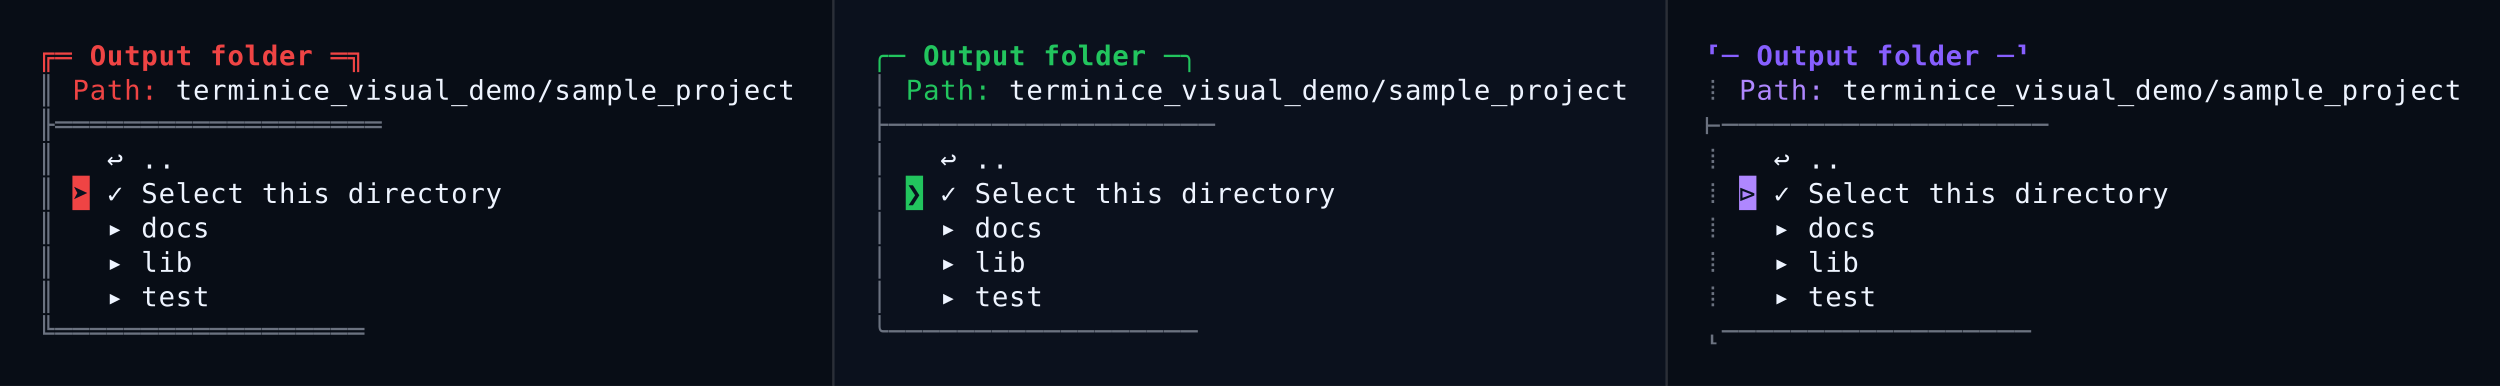
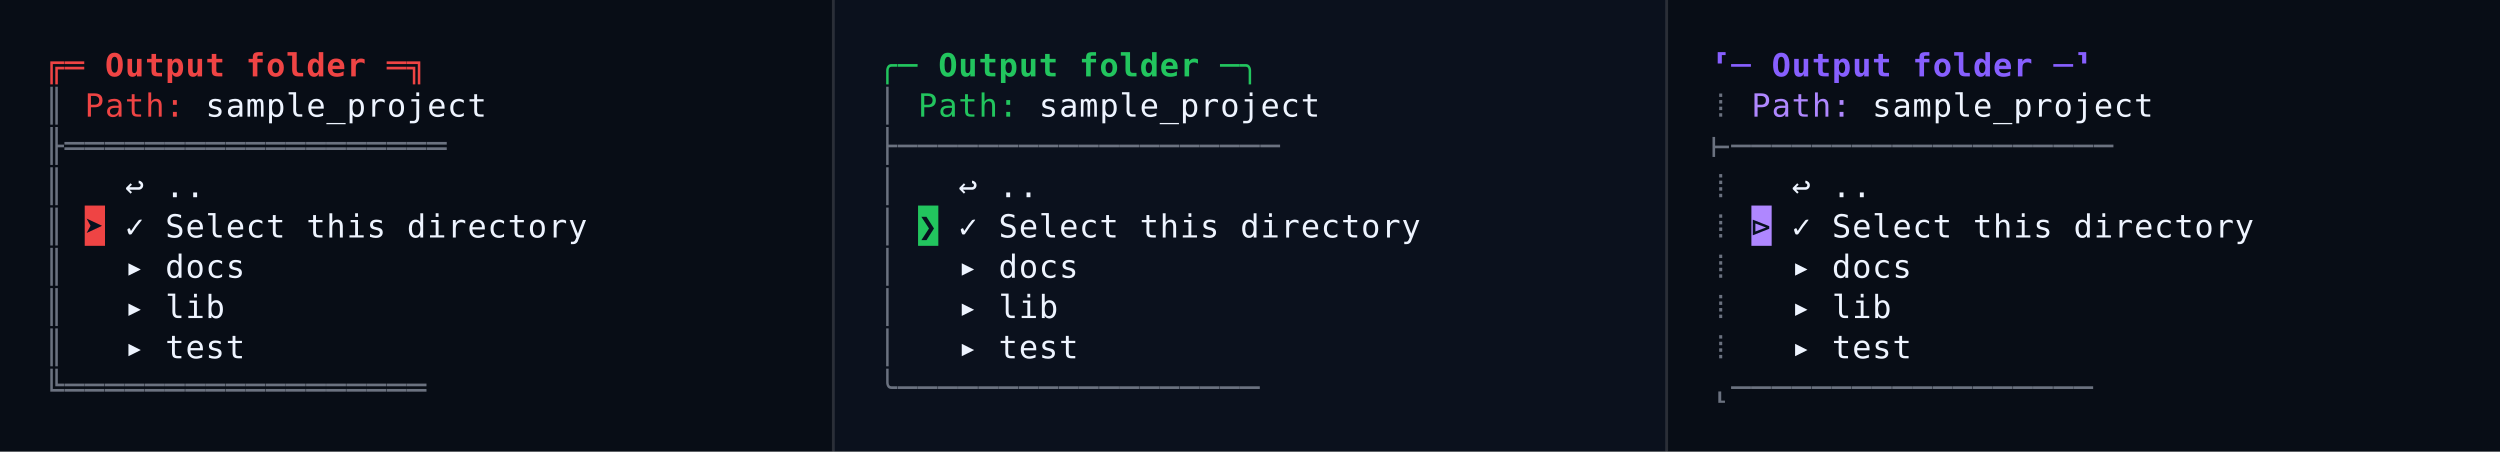
- <svg xmlns="http://www.w3.org/2000/svg" width="1053" height="162.5" viewBox="0 0 1053 162.5" role="img" aria-labelledby="title desc">
-   <rect width="1053" height="162.5" fill="#05070c" />
-   <rect x="0" y="0" width="351" height="162.5" fill="#080d16" />
+ <svg xmlns="http://www.w3.org/2000/svg" width="900" height="162.5" viewBox="0 0 900 162.5" role="img" aria-labelledby="title desc">
+   <rect width="900" height="162.5" fill="#05070c" />
+   <rect x="0" y="0" width="300" height="162.5" fill="#080d16" />
  <g font-family="SFMono-Regular, 'SF Mono', 'JetBrains Mono', Menlo, Monaco, 'Cascadia Mono', 'DejaVu Sans Mono', Consolas, 'Liberation Mono', 'Courier New', monospace" font-size="11.5" font-variant-ligatures="none" xml:space="preserve">
    <text x="16" y="27.5" fill="#ef4444" font-weight="800">╔</text>
    <text x="23.3" y="27.5" fill="#ef4444" font-weight="800">═</text>
    <text x="37.8" y="27.5" fill="#ef4444" font-weight="800">O</text>
    <text x="45" y="27.5" fill="#ef4444" font-weight="800">u</text>
    <text x="52.3" y="27.5" fill="#ef4444" font-weight="800">t</text>
    <text x="59.5" y="27.5" fill="#ef4444" font-weight="800">p</text>
    <text x="66.8" y="27.5" fill="#ef4444" font-weight="800">u</text>
    <text x="74" y="27.5" fill="#ef4444" font-weight="800">t</text>
    <text x="88.5" y="27.5" fill="#ef4444" font-weight="800">f</text>
    <text x="95.8" y="27.5" fill="#ef4444" font-weight="800">o</text>
    <text x="103" y="27.5" fill="#ef4444" font-weight="800">l</text>
    <text x="110.3" y="27.5" fill="#ef4444" font-weight="800">d</text>
    <text x="117.5" y="27.5" fill="#ef4444" font-weight="800">e</text>
    <text x="124.8" y="27.5" fill="#ef4444" font-weight="800">r</text>
    <text x="139.3" y="27.5" fill="#ef4444" font-weight="800">═</text>
    <text x="146.5" y="27.5" fill="#ef4444" font-weight="800">╗</text>
    <text x="16" y="42" fill="#6b7280" font-weight="400">║</text>
    <text x="30.5" y="42" fill="#ef4444" font-weight="400">P</text>
    <text x="37.8" y="42" fill="#ef4444" font-weight="400">a</text>
    <text x="45" y="42" fill="#ef4444" font-weight="400">t</text>
    <text x="52.3" y="42" fill="#ef4444" font-weight="400">h</text>
    <text x="59.5" y="42" fill="#ef4444" font-weight="400">:</text>
-     <text x="74" y="42" fill="#eef4ff" font-weight="400">t</text>
-     <text x="81.3" y="42" fill="#eef4ff" font-weight="400">e</text>
-     <text x="88.5" y="42" fill="#eef4ff" font-weight="400">r</text>
-     <text x="95.8" y="42" fill="#eef4ff" font-weight="400">m</text>
-     <text x="103" y="42" fill="#eef4ff" font-weight="400">i</text>
-     <text x="110.3" y="42" fill="#eef4ff" font-weight="400">n</text>
-     <text x="117.5" y="42" fill="#eef4ff" font-weight="400">i</text>
-     <text x="124.8" y="42" fill="#eef4ff" font-weight="400">c</text>
-     <text x="132" y="42" fill="#eef4ff" font-weight="400">e</text>
-     <text x="139.3" y="42" fill="#eef4ff" font-weight="400">_</text>
-     <text x="146.5" y="42" fill="#eef4ff" font-weight="400">v</text>
-     <text x="153.8" y="42" fill="#eef4ff" font-weight="400">i</text>
-     <text x="161" y="42" fill="#eef4ff" font-weight="400">s</text>
-     <text x="168.3" y="42" fill="#eef4ff" font-weight="400">u</text>
-     <text x="175.5" y="42" fill="#eef4ff" font-weight="400">a</text>
-     <text x="182.8" y="42" fill="#eef4ff" font-weight="400">l</text>
-     <text x="190" y="42" fill="#eef4ff" font-weight="400">_</text>
-     <text x="197.3" y="42" fill="#eef4ff" font-weight="400">d</text>
-     <text x="204.5" y="42" fill="#eef4ff" font-weight="400">e</text>
-     <text x="211.8" y="42" fill="#eef4ff" font-weight="400">m</text>
-     <text x="219" y="42" fill="#eef4ff" font-weight="400">o</text>
-     <text x="226.3" y="42" fill="#eef4ff" font-weight="400">/</text>
-     <text x="233.5" y="42" fill="#eef4ff" font-weight="400">s</text>
-     <text x="240.8" y="42" fill="#eef4ff" font-weight="400">a</text>
-     <text x="248" y="42" fill="#eef4ff" font-weight="400">m</text>
-     <text x="255.3" y="42" fill="#eef4ff" font-weight="400">p</text>
-     <text x="262.5" y="42" fill="#eef4ff" font-weight="400">l</text>
-     <text x="269.8" y="42" fill="#eef4ff" font-weight="400">e</text>
-     <text x="277" y="42" fill="#eef4ff" font-weight="400">_</text>
-     <text x="284.3" y="42" fill="#eef4ff" font-weight="400">p</text>
-     <text x="291.5" y="42" fill="#eef4ff" font-weight="400">r</text>
-     <text x="298.8" y="42" fill="#eef4ff" font-weight="400">o</text>
-     <text x="306" y="42" fill="#eef4ff" font-weight="400">j</text>
-     <text x="313.3" y="42" fill="#eef4ff" font-weight="400">e</text>
-     <text x="320.5" y="42" fill="#eef4ff" font-weight="400">c</text>
-     <text x="327.8" y="42" fill="#eef4ff" font-weight="400">t</text>
+     <text x="74" y="42" fill="#eef4ff" font-weight="400">s</text>
+     <text x="81.3" y="42" fill="#eef4ff" font-weight="400">a</text>
+     <text x="88.5" y="42" fill="#eef4ff" font-weight="400">m</text>
+     <text x="95.8" y="42" fill="#eef4ff" font-weight="400">p</text>
+     <text x="103" y="42" fill="#eef4ff" font-weight="400">l</text>
+     <text x="110.3" y="42" fill="#eef4ff" font-weight="400">e</text>
+     <text x="117.5" y="42" fill="#eef4ff" font-weight="400">_</text>
+     <text x="124.8" y="42" fill="#eef4ff" font-weight="400">p</text>
+     <text x="132" y="42" fill="#eef4ff" font-weight="400">r</text>
+     <text x="139.3" y="42" fill="#eef4ff" font-weight="400">o</text>
+     <text x="146.5" y="42" fill="#eef4ff" font-weight="400">j</text>
+     <text x="153.8" y="42" fill="#eef4ff" font-weight="400">e</text>
+     <text x="161" y="42" fill="#eef4ff" font-weight="400">c</text>
+     <text x="168.3" y="42" fill="#eef4ff" font-weight="400">t</text>
    <text x="16" y="56.5" fill="#6b7280" font-weight="400">╟</text>
    <text x="23.3" y="56.5" fill="#6b7280" font-weight="400">═</text>
    <text x="30.5" y="56.5" fill="#6b7280" font-weight="400">═</text>
    <text x="37.8" y="56.5" fill="#6b7280" font-weight="400">═</text>
    <text x="45" y="56.5" fill="#6b7280" font-weight="400">═</text>
    <text x="52.3" y="56.5" fill="#6b7280" font-weight="400">═</text>
    <text x="59.5" y="56.5" fill="#6b7280" font-weight="400">═</text>
    <text x="66.8" y="56.5" fill="#6b7280" font-weight="400">═</text>
    <text x="74" y="56.5" fill="#6b7280" font-weight="400">═</text>
    <text x="81.3" y="56.5" fill="#6b7280" font-weight="400">═</text>
    <text x="88.5" y="56.5" fill="#6b7280" font-weight="400">═</text>
    <text x="95.8" y="56.5" fill="#6b7280" font-weight="400">═</text>
    <text x="103" y="56.5" fill="#6b7280" font-weight="400">═</text>
    <text x="110.3" y="56.5" fill="#6b7280" font-weight="400">═</text>
    <text x="117.5" y="56.5" fill="#6b7280" font-weight="400">═</text>
    <text x="124.8" y="56.5" fill="#6b7280" font-weight="400">═</text>
    <text x="132" y="56.5" fill="#6b7280" font-weight="400">═</text>
    <text x="139.3" y="56.5" fill="#6b7280" font-weight="400">═</text>
    <text x="146.5" y="56.5" fill="#6b7280" font-weight="400">═</text>
    <text x="153.8" y="56.5" fill="#6b7280" font-weight="400">═</text>
    <text x="16" y="71" fill="#6b7280" font-weight="400">║</text>
    <text x="45" y="71" fill="#eef4ff" font-weight="400">↩</text>
    <text x="59.5" y="71" fill="#eef4ff" font-weight="400">.</text>
    <text x="66.8" y="71" fill="#eef4ff" font-weight="400">.</text>
    <text x="16" y="85.5" fill="#6b7280" font-weight="400">║</text>
    <rect x="30.5" y="74" width="7.3" height="14.5" fill="#ef4444" />
    <text x="30.5" y="85.5" fill="#08111f" font-weight="400">➤</text>
    <text x="45" y="85.5" fill="#eef4ff" font-weight="400">✓</text>
    <text x="59.5" y="85.5" fill="#eef4ff" font-weight="400">S</text>
    <text x="66.8" y="85.5" fill="#eef4ff" font-weight="400">e</text>
    <text x="74" y="85.5" fill="#eef4ff" font-weight="400">l</text>
    <text x="81.3" y="85.5" fill="#eef4ff" font-weight="400">e</text>
    <text x="88.5" y="85.5" fill="#eef4ff" font-weight="400">c</text>
    <text x="95.8" y="85.5" fill="#eef4ff" font-weight="400">t</text>
    <text x="110.3" y="85.5" fill="#eef4ff" font-weight="400">t</text>
    <text x="117.5" y="85.5" fill="#eef4ff" font-weight="400">h</text>
    <text x="124.8" y="85.5" fill="#eef4ff" font-weight="400">i</text>
    <text x="132" y="85.5" fill="#eef4ff" font-weight="400">s</text>
    <text x="146.5" y="85.5" fill="#eef4ff" font-weight="400">d</text>
    <text x="153.8" y="85.5" fill="#eef4ff" font-weight="400">i</text>
    <text x="161" y="85.5" fill="#eef4ff" font-weight="400">r</text>
    <text x="168.3" y="85.5" fill="#eef4ff" font-weight="400">e</text>
    <text x="175.5" y="85.5" fill="#eef4ff" font-weight="400">c</text>
    <text x="182.8" y="85.5" fill="#eef4ff" font-weight="400">t</text>
    <text x="190" y="85.5" fill="#eef4ff" font-weight="400">o</text>
    <text x="197.3" y="85.5" fill="#eef4ff" font-weight="400">r</text>
    <text x="204.5" y="85.5" fill="#eef4ff" font-weight="400">y</text>
    <text x="16" y="100" fill="#6b7280" font-weight="400">║</text>
    <text x="45" y="100" fill="#eef4ff" font-weight="400">▸</text>
    <text x="59.5" y="100" fill="#eef4ff" font-weight="400">d</text>
    <text x="66.8" y="100" fill="#eef4ff" font-weight="400">o</text>
    <text x="74" y="100" fill="#eef4ff" font-weight="400">c</text>
    <text x="81.3" y="100" fill="#eef4ff" font-weight="400">s</text>
    <text x="16" y="114.5" fill="#6b7280" font-weight="400">║</text>
    <text x="45" y="114.5" fill="#eef4ff" font-weight="400">▸</text>
    <text x="59.5" y="114.5" fill="#eef4ff" font-weight="400">l</text>
    <text x="66.8" y="114.5" fill="#eef4ff" font-weight="400">i</text>
    <text x="74" y="114.5" fill="#eef4ff" font-weight="400">b</text>
    <text x="16" y="129" fill="#6b7280" font-weight="400">║</text>
    <text x="45" y="129" fill="#eef4ff" font-weight="400">▸</text>
    <text x="59.5" y="129" fill="#eef4ff" font-weight="400">t</text>
    <text x="66.8" y="129" fill="#eef4ff" font-weight="400">e</text>
    <text x="74" y="129" fill="#eef4ff" font-weight="400">s</text>
    <text x="81.3" y="129" fill="#eef4ff" font-weight="400">t</text>
    <text x="16" y="143.5" fill="#6b7280" font-weight="400">╚</text>
    <text x="23.3" y="143.5" fill="#6b7280" font-weight="400">═</text>
    <text x="30.5" y="143.5" fill="#6b7280" font-weight="400">═</text>
    <text x="37.8" y="143.5" fill="#6b7280" font-weight="400">═</text>
    <text x="45" y="143.5" fill="#6b7280" font-weight="400">═</text>
    <text x="52.3" y="143.5" fill="#6b7280" font-weight="400">═</text>
    <text x="59.5" y="143.5" fill="#6b7280" font-weight="400">═</text>
    <text x="66.8" y="143.5" fill="#6b7280" font-weight="400">═</text>
    <text x="74" y="143.5" fill="#6b7280" font-weight="400">═</text>
    <text x="81.3" y="143.5" fill="#6b7280" font-weight="400">═</text>
    <text x="88.5" y="143.5" fill="#6b7280" font-weight="400">═</text>
    <text x="95.8" y="143.5" fill="#6b7280" font-weight="400">═</text>
    <text x="103" y="143.5" fill="#6b7280" font-weight="400">═</text>
    <text x="110.3" y="143.5" fill="#6b7280" font-weight="400">═</text>
    <text x="117.5" y="143.5" fill="#6b7280" font-weight="400">═</text>
    <text x="124.8" y="143.5" fill="#6b7280" font-weight="400">═</text>
    <text x="132" y="143.5" fill="#6b7280" font-weight="400">═</text>
    <text x="139.3" y="143.5" fill="#6b7280" font-weight="400">═</text>
    <text x="146.5" y="143.5" fill="#6b7280" font-weight="400">═</text>
  </g>
-   <rect x="351" y="0" width="351" height="162.5" fill="#0b111d" />
-   <line x1="351" y1="0" x2="351" y2="162.5" stroke="#ffffff" stroke-opacity="0.14" />
+   <rect x="300" y="0" width="300" height="162.5" fill="#0b111d" />
+   <line x1="300" y1="0" x2="300" y2="162.5" stroke="#ffffff" stroke-opacity="0.14" />
  <g font-family="SFMono-Regular, 'SF Mono', 'JetBrains Mono', Menlo, Monaco, 'Cascadia Mono', 'DejaVu Sans Mono', Consolas, 'Liberation Mono', 'Courier New', monospace" font-size="11.5" font-variant-ligatures="none" xml:space="preserve">
-     <text x="367" y="27.5" fill="#22c55e" font-weight="800">╭</text>
-     <text x="374.3" y="27.5" fill="#22c55e" font-weight="800">─</text>
-     <text x="388.8" y="27.5" fill="#22c55e" font-weight="800">O</text>
-     <text x="396" y="27.5" fill="#22c55e" font-weight="800">u</text>
-     <text x="403.3" y="27.5" fill="#22c55e" font-weight="800">t</text>
-     <text x="410.5" y="27.5" fill="#22c55e" font-weight="800">p</text>
-     <text x="417.8" y="27.5" fill="#22c55e" font-weight="800">u</text>
-     <text x="425" y="27.5" fill="#22c55e" font-weight="800">t</text>
-     <text x="439.5" y="27.5" fill="#22c55e" font-weight="800">f</text>
-     <text x="446.8" y="27.5" fill="#22c55e" font-weight="800">o</text>
-     <text x="454" y="27.5" fill="#22c55e" font-weight="800">l</text>
-     <text x="461.3" y="27.5" fill="#22c55e" font-weight="800">d</text>
-     <text x="468.5" y="27.5" fill="#22c55e" font-weight="800">e</text>
-     <text x="475.8" y="27.5" fill="#22c55e" font-weight="800">r</text>
-     <text x="490.3" y="27.5" fill="#22c55e" font-weight="800">─</text>
-     <text x="497.5" y="27.5" fill="#22c55e" font-weight="800">╮</text>
-     <text x="367" y="42" fill="#6b7280" font-weight="400">│</text>
-     <text x="381.5" y="42" fill="#22c55e" font-weight="400">P</text>
-     <text x="388.8" y="42" fill="#22c55e" font-weight="400">a</text>
-     <text x="396" y="42" fill="#22c55e" font-weight="400">t</text>
-     <text x="403.3" y="42" fill="#22c55e" font-weight="400">h</text>
-     <text x="410.5" y="42" fill="#22c55e" font-weight="400">:</text>
-     <text x="425" y="42" fill="#eef4ff" font-weight="400">t</text>
-     <text x="432.3" y="42" fill="#eef4ff" font-weight="400">e</text>
-     <text x="439.5" y="42" fill="#eef4ff" font-weight="400">r</text>
-     <text x="446.8" y="42" fill="#eef4ff" font-weight="400">m</text>
-     <text x="454" y="42" fill="#eef4ff" font-weight="400">i</text>
-     <text x="461.3" y="42" fill="#eef4ff" font-weight="400">n</text>
-     <text x="468.5" y="42" fill="#eef4ff" font-weight="400">i</text>
-     <text x="475.8" y="42" fill="#eef4ff" font-weight="400">c</text>
-     <text x="483" y="42" fill="#eef4ff" font-weight="400">e</text>
-     <text x="490.3" y="42" fill="#eef4ff" font-weight="400">_</text>
-     <text x="497.5" y="42" fill="#eef4ff" font-weight="400">v</text>
-     <text x="504.8" y="42" fill="#eef4ff" font-weight="400">i</text>
-     <text x="512" y="42" fill="#eef4ff" font-weight="400">s</text>
-     <text x="519.3" y="42" fill="#eef4ff" font-weight="400">u</text>
-     <text x="526.5" y="42" fill="#eef4ff" font-weight="400">a</text>
-     <text x="533.8" y="42" fill="#eef4ff" font-weight="400">l</text>
-     <text x="541" y="42" fill="#eef4ff" font-weight="400">_</text>
-     <text x="548.3" y="42" fill="#eef4ff" font-weight="400">d</text>
-     <text x="555.5" y="42" fill="#eef4ff" font-weight="400">e</text>
-     <text x="562.8" y="42" fill="#eef4ff" font-weight="400">m</text>
-     <text x="570" y="42" fill="#eef4ff" font-weight="400">o</text>
-     <text x="577.3" y="42" fill="#eef4ff" font-weight="400">/</text>
-     <text x="584.5" y="42" fill="#eef4ff" font-weight="400">s</text>
-     <text x="591.8" y="42" fill="#eef4ff" font-weight="400">a</text>
-     <text x="599" y="42" fill="#eef4ff" font-weight="400">m</text>
-     <text x="606.3" y="42" fill="#eef4ff" font-weight="400">p</text>
-     <text x="613.5" y="42" fill="#eef4ff" font-weight="400">l</text>
-     <text x="620.8" y="42" fill="#eef4ff" font-weight="400">e</text>
-     <text x="628" y="42" fill="#eef4ff" font-weight="400">_</text>
-     <text x="635.3" y="42" fill="#eef4ff" font-weight="400">p</text>
-     <text x="642.5" y="42" fill="#eef4ff" font-weight="400">r</text>
-     <text x="649.8" y="42" fill="#eef4ff" font-weight="400">o</text>
-     <text x="657" y="42" fill="#eef4ff" font-weight="400">j</text>
-     <text x="664.3" y="42" fill="#eef4ff" font-weight="400">e</text>
-     <text x="671.5" y="42" fill="#eef4ff" font-weight="400">c</text>
-     <text x="678.8" y="42" fill="#eef4ff" font-weight="400">t</text>
-     <text x="367" y="56.5" fill="#6b7280" font-weight="400">├</text>
-     <text x="374.3" y="56.5" fill="#6b7280" font-weight="400">─</text>
-     <text x="381.5" y="56.5" fill="#6b7280" font-weight="400">─</text>
-     <text x="388.8" y="56.5" fill="#6b7280" font-weight="400">─</text>
-     <text x="396" y="56.5" fill="#6b7280" font-weight="400">─</text>
-     <text x="403.3" y="56.5" fill="#6b7280" font-weight="400">─</text>
-     <text x="410.5" y="56.5" fill="#6b7280" font-weight="400">─</text>
-     <text x="417.8" y="56.5" fill="#6b7280" font-weight="400">─</text>
-     <text x="425" y="56.5" fill="#6b7280" font-weight="400">─</text>
-     <text x="432.3" y="56.5" fill="#6b7280" font-weight="400">─</text>
-     <text x="439.5" y="56.5" fill="#6b7280" font-weight="400">─</text>
-     <text x="446.8" y="56.5" fill="#6b7280" font-weight="400">─</text>
-     <text x="454" y="56.5" fill="#6b7280" font-weight="400">─</text>
-     <text x="461.3" y="56.5" fill="#6b7280" font-weight="400">─</text>
-     <text x="468.5" y="56.5" fill="#6b7280" font-weight="400">─</text>
-     <text x="475.8" y="56.5" fill="#6b7280" font-weight="400">─</text>
-     <text x="483" y="56.5" fill="#6b7280" font-weight="400">─</text>
-     <text x="490.3" y="56.5" fill="#6b7280" font-weight="400">─</text>
-     <text x="497.5" y="56.5" fill="#6b7280" font-weight="400">─</text>
-     <text x="504.8" y="56.5" fill="#6b7280" font-weight="400">─</text>
-     <text x="367" y="71" fill="#6b7280" font-weight="400">│</text>
-     <text x="396" y="71" fill="#eef4ff" font-weight="400">↩</text>
-     <text x="410.5" y="71" fill="#eef4ff" font-weight="400">.</text>
-     <text x="417.8" y="71" fill="#eef4ff" font-weight="400">.</text>
-     <text x="367" y="85.5" fill="#6b7280" font-weight="400">│</text>
-     <rect x="381.5" y="74" width="7.3" height="14.5" fill="#22c55e" />
-     <text x="381.5" y="85.5" fill="#08111f" font-weight="400">❯</text>
-     <text x="396" y="85.5" fill="#eef4ff" font-weight="400">✓</text>
-     <text x="410.5" y="85.5" fill="#eef4ff" font-weight="400">S</text>
-     <text x="417.8" y="85.5" fill="#eef4ff" font-weight="400">e</text>
-     <text x="425" y="85.5" fill="#eef4ff" font-weight="400">l</text>
-     <text x="432.3" y="85.5" fill="#eef4ff" font-weight="400">e</text>
-     <text x="439.5" y="85.5" fill="#eef4ff" font-weight="400">c</text>
-     <text x="446.8" y="85.5" fill="#eef4ff" font-weight="400">t</text>
-     <text x="461.3" y="85.5" fill="#eef4ff" font-weight="400">t</text>
-     <text x="468.5" y="85.5" fill="#eef4ff" font-weight="400">h</text>
-     <text x="475.8" y="85.5" fill="#eef4ff" font-weight="400">i</text>
-     <text x="483" y="85.5" fill="#eef4ff" font-weight="400">s</text>
-     <text x="497.5" y="85.5" fill="#eef4ff" font-weight="400">d</text>
-     <text x="504.8" y="85.5" fill="#eef4ff" font-weight="400">i</text>
-     <text x="512" y="85.5" fill="#eef4ff" font-weight="400">r</text>
-     <text x="519.3" y="85.5" fill="#eef4ff" font-weight="400">e</text>
-     <text x="526.5" y="85.5" fill="#eef4ff" font-weight="400">c</text>
-     <text x="533.8" y="85.5" fill="#eef4ff" font-weight="400">t</text>
-     <text x="541" y="85.5" fill="#eef4ff" font-weight="400">o</text>
-     <text x="548.3" y="85.5" fill="#eef4ff" font-weight="400">r</text>
-     <text x="555.5" y="85.5" fill="#eef4ff" font-weight="400">y</text>
-     <text x="367" y="100" fill="#6b7280" font-weight="400">│</text>
-     <text x="396" y="100" fill="#eef4ff" font-weight="400">▸</text>
-     <text x="410.5" y="100" fill="#eef4ff" font-weight="400">d</text>
-     <text x="417.8" y="100" fill="#eef4ff" font-weight="400">o</text>
-     <text x="425" y="100" fill="#eef4ff" font-weight="400">c</text>
-     <text x="432.3" y="100" fill="#eef4ff" font-weight="400">s</text>
-     <text x="367" y="114.5" fill="#6b7280" font-weight="400">│</text>
-     <text x="396" y="114.5" fill="#eef4ff" font-weight="400">▸</text>
-     <text x="410.5" y="114.5" fill="#eef4ff" font-weight="400">l</text>
-     <text x="417.8" y="114.5" fill="#eef4ff" font-weight="400">i</text>
-     <text x="425" y="114.5" fill="#eef4ff" font-weight="400">b</text>
-     <text x="367" y="129" fill="#6b7280" font-weight="400">│</text>
-     <text x="396" y="129" fill="#eef4ff" font-weight="400">▸</text>
-     <text x="410.5" y="129" fill="#eef4ff" font-weight="400">t</text>
-     <text x="417.8" y="129" fill="#eef4ff" font-weight="400">e</text>
-     <text x="425" y="129" fill="#eef4ff" font-weight="400">s</text>
-     <text x="432.3" y="129" fill="#eef4ff" font-weight="400">t</text>
-     <text x="367" y="143.5" fill="#6b7280" font-weight="400">╰</text>
-     <text x="374.3" y="143.5" fill="#6b7280" font-weight="400">─</text>
-     <text x="381.5" y="143.5" fill="#6b7280" font-weight="400">─</text>
-     <text x="388.8" y="143.5" fill="#6b7280" font-weight="400">─</text>
-     <text x="396" y="143.5" fill="#6b7280" font-weight="400">─</text>
-     <text x="403.3" y="143.5" fill="#6b7280" font-weight="400">─</text>
-     <text x="410.5" y="143.5" fill="#6b7280" font-weight="400">─</text>
-     <text x="417.8" y="143.5" fill="#6b7280" font-weight="400">─</text>
-     <text x="425" y="143.5" fill="#6b7280" font-weight="400">─</text>
-     <text x="432.3" y="143.5" fill="#6b7280" font-weight="400">─</text>
-     <text x="439.5" y="143.5" fill="#6b7280" font-weight="400">─</text>
-     <text x="446.8" y="143.5" fill="#6b7280" font-weight="400">─</text>
-     <text x="454" y="143.5" fill="#6b7280" font-weight="400">─</text>
-     <text x="461.3" y="143.5" fill="#6b7280" font-weight="400">─</text>
-     <text x="468.5" y="143.5" fill="#6b7280" font-weight="400">─</text>
-     <text x="475.8" y="143.5" fill="#6b7280" font-weight="400">─</text>
-     <text x="483" y="143.5" fill="#6b7280" font-weight="400">─</text>
-     <text x="490.3" y="143.5" fill="#6b7280" font-weight="400">─</text>
-     <text x="497.5" y="143.5" fill="#6b7280" font-weight="400">─</text>
+     <text x="316" y="27.5" fill="#22c55e" font-weight="800">╭</text>
+     <text x="323.3" y="27.5" fill="#22c55e" font-weight="800">─</text>
+     <text x="337.8" y="27.5" fill="#22c55e" font-weight="800">O</text>
+     <text x="345" y="27.5" fill="#22c55e" font-weight="800">u</text>
+     <text x="352.3" y="27.5" fill="#22c55e" font-weight="800">t</text>
+     <text x="359.5" y="27.5" fill="#22c55e" font-weight="800">p</text>
+     <text x="366.8" y="27.5" fill="#22c55e" font-weight="800">u</text>
+     <text x="374" y="27.5" fill="#22c55e" font-weight="800">t</text>
+     <text x="388.5" y="27.5" fill="#22c55e" font-weight="800">f</text>
+     <text x="395.8" y="27.5" fill="#22c55e" font-weight="800">o</text>
+     <text x="403" y="27.5" fill="#22c55e" font-weight="800">l</text>
+     <text x="410.3" y="27.5" fill="#22c55e" font-weight="800">d</text>
+     <text x="417.5" y="27.5" fill="#22c55e" font-weight="800">e</text>
+     <text x="424.8" y="27.5" fill="#22c55e" font-weight="800">r</text>
+     <text x="439.3" y="27.5" fill="#22c55e" font-weight="800">─</text>
+     <text x="446.5" y="27.5" fill="#22c55e" font-weight="800">╮</text>
+     <text x="316" y="42" fill="#6b7280" font-weight="400">│</text>
+     <text x="330.5" y="42" fill="#22c55e" font-weight="400">P</text>
+     <text x="337.8" y="42" fill="#22c55e" font-weight="400">a</text>
+     <text x="345" y="42" fill="#22c55e" font-weight="400">t</text>
+     <text x="352.3" y="42" fill="#22c55e" font-weight="400">h</text>
+     <text x="359.5" y="42" fill="#22c55e" font-weight="400">:</text>
+     <text x="374" y="42" fill="#eef4ff" font-weight="400">s</text>
+     <text x="381.3" y="42" fill="#eef4ff" font-weight="400">a</text>
+     <text x="388.5" y="42" fill="#eef4ff" font-weight="400">m</text>
+     <text x="395.8" y="42" fill="#eef4ff" font-weight="400">p</text>
+     <text x="403" y="42" fill="#eef4ff" font-weight="400">l</text>
+     <text x="410.3" y="42" fill="#eef4ff" font-weight="400">e</text>
+     <text x="417.5" y="42" fill="#eef4ff" font-weight="400">_</text>
+     <text x="424.8" y="42" fill="#eef4ff" font-weight="400">p</text>
+     <text x="432" y="42" fill="#eef4ff" font-weight="400">r</text>
+     <text x="439.3" y="42" fill="#eef4ff" font-weight="400">o</text>
+     <text x="446.5" y="42" fill="#eef4ff" font-weight="400">j</text>
+     <text x="453.8" y="42" fill="#eef4ff" font-weight="400">e</text>
+     <text x="461" y="42" fill="#eef4ff" font-weight="400">c</text>
+     <text x="468.3" y="42" fill="#eef4ff" font-weight="400">t</text>
+     <text x="316" y="56.5" fill="#6b7280" font-weight="400">├</text>
+     <text x="323.3" y="56.5" fill="#6b7280" font-weight="400">─</text>
+     <text x="330.5" y="56.5" fill="#6b7280" font-weight="400">─</text>
+     <text x="337.8" y="56.5" fill="#6b7280" font-weight="400">─</text>
+     <text x="345" y="56.5" fill="#6b7280" font-weight="400">─</text>
+     <text x="352.3" y="56.5" fill="#6b7280" font-weight="400">─</text>
+     <text x="359.5" y="56.5" fill="#6b7280" font-weight="400">─</text>
+     <text x="366.8" y="56.5" fill="#6b7280" font-weight="400">─</text>
+     <text x="374" y="56.5" fill="#6b7280" font-weight="400">─</text>
+     <text x="381.3" y="56.5" fill="#6b7280" font-weight="400">─</text>
+     <text x="388.5" y="56.5" fill="#6b7280" font-weight="400">─</text>
+     <text x="395.8" y="56.5" fill="#6b7280" font-weight="400">─</text>
+     <text x="403" y="56.5" fill="#6b7280" font-weight="400">─</text>
+     <text x="410.3" y="56.5" fill="#6b7280" font-weight="400">─</text>
+     <text x="417.5" y="56.5" fill="#6b7280" font-weight="400">─</text>
+     <text x="424.8" y="56.5" fill="#6b7280" font-weight="400">─</text>
+     <text x="432" y="56.5" fill="#6b7280" font-weight="400">─</text>
+     <text x="439.3" y="56.5" fill="#6b7280" font-weight="400">─</text>
+     <text x="446.5" y="56.5" fill="#6b7280" font-weight="400">─</text>
+     <text x="453.8" y="56.5" fill="#6b7280" font-weight="400">─</text>
+     <text x="316" y="71" fill="#6b7280" font-weight="400">│</text>
+     <text x="345" y="71" fill="#eef4ff" font-weight="400">↩</text>
+     <text x="359.5" y="71" fill="#eef4ff" font-weight="400">.</text>
+     <text x="366.8" y="71" fill="#eef4ff" font-weight="400">.</text>
+     <text x="316" y="85.5" fill="#6b7280" font-weight="400">│</text>
+     <rect x="330.5" y="74" width="7.3" height="14.5" fill="#22c55e" />
+     <text x="330.5" y="85.5" fill="#08111f" font-weight="400">❯</text>
+     <text x="345" y="85.5" fill="#eef4ff" font-weight="400">✓</text>
+     <text x="359.5" y="85.5" fill="#eef4ff" font-weight="400">S</text>
+     <text x="366.8" y="85.5" fill="#eef4ff" font-weight="400">e</text>
+     <text x="374" y="85.5" fill="#eef4ff" font-weight="400">l</text>
+     <text x="381.3" y="85.5" fill="#eef4ff" font-weight="400">e</text>
+     <text x="388.5" y="85.5" fill="#eef4ff" font-weight="400">c</text>
+     <text x="395.8" y="85.5" fill="#eef4ff" font-weight="400">t</text>
+     <text x="410.3" y="85.5" fill="#eef4ff" font-weight="400">t</text>
+     <text x="417.5" y="85.5" fill="#eef4ff" font-weight="400">h</text>
+     <text x="424.8" y="85.5" fill="#eef4ff" font-weight="400">i</text>
+     <text x="432" y="85.5" fill="#eef4ff" font-weight="400">s</text>
+     <text x="446.5" y="85.5" fill="#eef4ff" font-weight="400">d</text>
+     <text x="453.8" y="85.5" fill="#eef4ff" font-weight="400">i</text>
+     <text x="461" y="85.5" fill="#eef4ff" font-weight="400">r</text>
+     <text x="468.3" y="85.5" fill="#eef4ff" font-weight="400">e</text>
+     <text x="475.5" y="85.5" fill="#eef4ff" font-weight="400">c</text>
+     <text x="482.8" y="85.5" fill="#eef4ff" font-weight="400">t</text>
+     <text x="490" y="85.5" fill="#eef4ff" font-weight="400">o</text>
+     <text x="497.3" y="85.5" fill="#eef4ff" font-weight="400">r</text>
+     <text x="504.5" y="85.5" fill="#eef4ff" font-weight="400">y</text>
+     <text x="316" y="100" fill="#6b7280" font-weight="400">│</text>
+     <text x="345" y="100" fill="#eef4ff" font-weight="400">▸</text>
+     <text x="359.5" y="100" fill="#eef4ff" font-weight="400">d</text>
+     <text x="366.8" y="100" fill="#eef4ff" font-weight="400">o</text>
+     <text x="374" y="100" fill="#eef4ff" font-weight="400">c</text>
+     <text x="381.3" y="100" fill="#eef4ff" font-weight="400">s</text>
+     <text x="316" y="114.5" fill="#6b7280" font-weight="400">│</text>
+     <text x="345" y="114.5" fill="#eef4ff" font-weight="400">▸</text>
+     <text x="359.5" y="114.5" fill="#eef4ff" font-weight="400">l</text>
+     <text x="366.8" y="114.5" fill="#eef4ff" font-weight="400">i</text>
+     <text x="374" y="114.5" fill="#eef4ff" font-weight="400">b</text>
+     <text x="316" y="129" fill="#6b7280" font-weight="400">│</text>
+     <text x="345" y="129" fill="#eef4ff" font-weight="400">▸</text>
+     <text x="359.5" y="129" fill="#eef4ff" font-weight="400">t</text>
+     <text x="366.8" y="129" fill="#eef4ff" font-weight="400">e</text>
+     <text x="374" y="129" fill="#eef4ff" font-weight="400">s</text>
+     <text x="381.3" y="129" fill="#eef4ff" font-weight="400">t</text>
+     <text x="316" y="143.5" fill="#6b7280" font-weight="400">╰</text>
+     <text x="323.3" y="143.5" fill="#6b7280" font-weight="400">─</text>
+     <text x="330.5" y="143.5" fill="#6b7280" font-weight="400">─</text>
+     <text x="337.8" y="143.5" fill="#6b7280" font-weight="400">─</text>
+     <text x="345" y="143.5" fill="#6b7280" font-weight="400">─</text>
+     <text x="352.3" y="143.5" fill="#6b7280" font-weight="400">─</text>
+     <text x="359.5" y="143.5" fill="#6b7280" font-weight="400">─</text>
+     <text x="366.8" y="143.5" fill="#6b7280" font-weight="400">─</text>
+     <text x="374" y="143.5" fill="#6b7280" font-weight="400">─</text>
+     <text x="381.3" y="143.5" fill="#6b7280" font-weight="400">─</text>
+     <text x="388.5" y="143.5" fill="#6b7280" font-weight="400">─</text>
+     <text x="395.8" y="143.5" fill="#6b7280" font-weight="400">─</text>
+     <text x="403" y="143.5" fill="#6b7280" font-weight="400">─</text>
+     <text x="410.3" y="143.5" fill="#6b7280" font-weight="400">─</text>
+     <text x="417.5" y="143.5" fill="#6b7280" font-weight="400">─</text>
+     <text x="424.8" y="143.5" fill="#6b7280" font-weight="400">─</text>
+     <text x="432" y="143.5" fill="#6b7280" font-weight="400">─</text>
+     <text x="439.3" y="143.5" fill="#6b7280" font-weight="400">─</text>
+     <text x="446.5" y="143.5" fill="#6b7280" font-weight="400">─</text>
  </g>
-   <rect x="702" y="0" width="351" height="162.5" fill="#080d16" />
-   <line x1="702" y1="0" x2="702" y2="162.5" stroke="#ffffff" stroke-opacity="0.14" />
+   <rect x="600" y="0" width="300" height="162.5" fill="#080d16" />
+   <line x1="600" y1="0" x2="600" y2="162.5" stroke="#ffffff" stroke-opacity="0.14" />
  <g font-family="SFMono-Regular, 'SF Mono', 'JetBrains Mono', Menlo, Monaco, 'Cascadia Mono', 'DejaVu Sans Mono', Consolas, 'Liberation Mono', 'Courier New', monospace" font-size="11.5" font-variant-ligatures="none" xml:space="preserve">
-     <text x="718" y="27.5" fill="#875fff" font-weight="800">⸢</text>
-     <text x="725.3" y="27.5" fill="#875fff" font-weight="800">─</text>
-     <text x="739.8" y="27.5" fill="#875fff" font-weight="800">O</text>
-     <text x="747" y="27.5" fill="#875fff" font-weight="800">u</text>
-     <text x="754.3" y="27.5" fill="#875fff" font-weight="800">t</text>
-     <text x="761.5" y="27.5" fill="#875fff" font-weight="800">p</text>
-     <text x="768.8" y="27.5" fill="#875fff" font-weight="800">u</text>
-     <text x="776" y="27.5" fill="#875fff" font-weight="800">t</text>
-     <text x="790.5" y="27.5" fill="#875fff" font-weight="800">f</text>
-     <text x="797.8" y="27.5" fill="#875fff" font-weight="800">o</text>
-     <text x="805" y="27.5" fill="#875fff" font-weight="800">l</text>
-     <text x="812.3" y="27.5" fill="#875fff" font-weight="800">d</text>
-     <text x="819.5" y="27.5" fill="#875fff" font-weight="800">e</text>
-     <text x="826.8" y="27.5" fill="#875fff" font-weight="800">r</text>
-     <text x="841.3" y="27.5" fill="#875fff" font-weight="800">─</text>
-     <text x="848.5" y="27.5" fill="#875fff" font-weight="800">⸣</text>
-     <text x="718" y="42" fill="#6b7280" font-weight="400">⁞</text>
-     <text x="732.5" y="42" fill="#af87ff" font-weight="400">P</text>
-     <text x="739.8" y="42" fill="#af87ff" font-weight="400">a</text>
-     <text x="747" y="42" fill="#af87ff" font-weight="400">t</text>
-     <text x="754.3" y="42" fill="#af87ff" font-weight="400">h</text>
-     <text x="761.5" y="42" fill="#af87ff" font-weight="400">:</text>
-     <text x="776" y="42" fill="#eef4ff" font-weight="400">t</text>
-     <text x="783.3" y="42" fill="#eef4ff" font-weight="400">e</text>
-     <text x="790.5" y="42" fill="#eef4ff" font-weight="400">r</text>
-     <text x="797.8" y="42" fill="#eef4ff" font-weight="400">m</text>
-     <text x="805" y="42" fill="#eef4ff" font-weight="400">i</text>
-     <text x="812.3" y="42" fill="#eef4ff" font-weight="400">n</text>
-     <text x="819.5" y="42" fill="#eef4ff" font-weight="400">i</text>
-     <text x="826.8" y="42" fill="#eef4ff" font-weight="400">c</text>
-     <text x="834" y="42" fill="#eef4ff" font-weight="400">e</text>
-     <text x="841.3" y="42" fill="#eef4ff" font-weight="400">_</text>
-     <text x="848.5" y="42" fill="#eef4ff" font-weight="400">v</text>
-     <text x="855.8" y="42" fill="#eef4ff" font-weight="400">i</text>
-     <text x="863" y="42" fill="#eef4ff" font-weight="400">s</text>
-     <text x="870.3" y="42" fill="#eef4ff" font-weight="400">u</text>
-     <text x="877.5" y="42" fill="#eef4ff" font-weight="400">a</text>
-     <text x="884.8" y="42" fill="#eef4ff" font-weight="400">l</text>
-     <text x="892" y="42" fill="#eef4ff" font-weight="400">_</text>
-     <text x="899.3" y="42" fill="#eef4ff" font-weight="400">d</text>
-     <text x="906.5" y="42" fill="#eef4ff" font-weight="400">e</text>
-     <text x="913.8" y="42" fill="#eef4ff" font-weight="400">m</text>
-     <text x="921" y="42" fill="#eef4ff" font-weight="400">o</text>
-     <text x="928.3" y="42" fill="#eef4ff" font-weight="400">/</text>
-     <text x="935.5" y="42" fill="#eef4ff" font-weight="400">s</text>
-     <text x="942.8" y="42" fill="#eef4ff" font-weight="400">a</text>
-     <text x="950" y="42" fill="#eef4ff" font-weight="400">m</text>
-     <text x="957.3" y="42" fill="#eef4ff" font-weight="400">p</text>
-     <text x="964.5" y="42" fill="#eef4ff" font-weight="400">l</text>
-     <text x="971.8" y="42" fill="#eef4ff" font-weight="400">e</text>
-     <text x="979" y="42" fill="#eef4ff" font-weight="400">_</text>
-     <text x="986.3" y="42" fill="#eef4ff" font-weight="400">p</text>
-     <text x="993.5" y="42" fill="#eef4ff" font-weight="400">r</text>
-     <text x="1000.8" y="42" fill="#eef4ff" font-weight="400">o</text>
-     <text x="1008" y="42" fill="#eef4ff" font-weight="400">j</text>
-     <text x="1015.3" y="42" fill="#eef4ff" font-weight="400">e</text>
-     <text x="1022.5" y="42" fill="#eef4ff" font-weight="400">c</text>
-     <text x="1029.8" y="42" fill="#eef4ff" font-weight="400">t</text>
-     <text x="718" y="56.5" fill="#6b7280" font-weight="400">⊢</text>
-     <text x="725.3" y="56.5" fill="#6b7280" font-weight="400">─</text>
-     <text x="732.5" y="56.5" fill="#6b7280" font-weight="400">─</text>
-     <text x="739.8" y="56.5" fill="#6b7280" font-weight="400">─</text>
-     <text x="747" y="56.5" fill="#6b7280" font-weight="400">─</text>
-     <text x="754.3" y="56.5" fill="#6b7280" font-weight="400">─</text>
-     <text x="761.5" y="56.5" fill="#6b7280" font-weight="400">─</text>
-     <text x="768.8" y="56.5" fill="#6b7280" font-weight="400">─</text>
-     <text x="776" y="56.5" fill="#6b7280" font-weight="400">─</text>
-     <text x="783.3" y="56.5" fill="#6b7280" font-weight="400">─</text>
-     <text x="790.5" y="56.5" fill="#6b7280" font-weight="400">─</text>
-     <text x="797.8" y="56.5" fill="#6b7280" font-weight="400">─</text>
-     <text x="805" y="56.5" fill="#6b7280" font-weight="400">─</text>
-     <text x="812.3" y="56.5" fill="#6b7280" font-weight="400">─</text>
-     <text x="819.5" y="56.5" fill="#6b7280" font-weight="400">─</text>
-     <text x="826.8" y="56.5" fill="#6b7280" font-weight="400">─</text>
-     <text x="834" y="56.5" fill="#6b7280" font-weight="400">─</text>
-     <text x="841.3" y="56.5" fill="#6b7280" font-weight="400">─</text>
-     <text x="848.5" y="56.5" fill="#6b7280" font-weight="400">─</text>
-     <text x="855.8" y="56.5" fill="#6b7280" font-weight="400">─</text>
-     <text x="718" y="71" fill="#6b7280" font-weight="400">⁞</text>
-     <text x="747" y="71" fill="#eef4ff" font-weight="400">↩</text>
-     <text x="761.5" y="71" fill="#eef4ff" font-weight="400">.</text>
-     <text x="768.8" y="71" fill="#eef4ff" font-weight="400">.</text>
-     <text x="718" y="85.5" fill="#6b7280" font-weight="400">⁞</text>
-     <rect x="732.5" y="74" width="7.3" height="14.5" fill="#af87ff" />
-     <text x="732.5" y="85.5" fill="#08111f" font-weight="400">⊳</text>
-     <text x="747" y="85.5" fill="#eef4ff" font-weight="400">✓</text>
-     <text x="761.5" y="85.5" fill="#eef4ff" font-weight="400">S</text>
-     <text x="768.8" y="85.5" fill="#eef4ff" font-weight="400">e</text>
-     <text x="776" y="85.5" fill="#eef4ff" font-weight="400">l</text>
-     <text x="783.3" y="85.5" fill="#eef4ff" font-weight="400">e</text>
-     <text x="790.5" y="85.5" fill="#eef4ff" font-weight="400">c</text>
-     <text x="797.8" y="85.5" fill="#eef4ff" font-weight="400">t</text>
-     <text x="812.3" y="85.5" fill="#eef4ff" font-weight="400">t</text>
-     <text x="819.5" y="85.5" fill="#eef4ff" font-weight="400">h</text>
-     <text x="826.8" y="85.5" fill="#eef4ff" font-weight="400">i</text>
-     <text x="834" y="85.5" fill="#eef4ff" font-weight="400">s</text>
-     <text x="848.5" y="85.5" fill="#eef4ff" font-weight="400">d</text>
-     <text x="855.8" y="85.5" fill="#eef4ff" font-weight="400">i</text>
-     <text x="863" y="85.5" fill="#eef4ff" font-weight="400">r</text>
-     <text x="870.3" y="85.5" fill="#eef4ff" font-weight="400">e</text>
-     <text x="877.5" y="85.5" fill="#eef4ff" font-weight="400">c</text>
-     <text x="884.8" y="85.5" fill="#eef4ff" font-weight="400">t</text>
-     <text x="892" y="85.5" fill="#eef4ff" font-weight="400">o</text>
-     <text x="899.3" y="85.5" fill="#eef4ff" font-weight="400">r</text>
-     <text x="906.5" y="85.5" fill="#eef4ff" font-weight="400">y</text>
-     <text x="718" y="100" fill="#6b7280" font-weight="400">⁞</text>
-     <text x="747" y="100" fill="#eef4ff" font-weight="400">▸</text>
-     <text x="761.5" y="100" fill="#eef4ff" font-weight="400">d</text>
-     <text x="768.8" y="100" fill="#eef4ff" font-weight="400">o</text>
-     <text x="776" y="100" fill="#eef4ff" font-weight="400">c</text>
-     <text x="783.3" y="100" fill="#eef4ff" font-weight="400">s</text>
-     <text x="718" y="114.5" fill="#6b7280" font-weight="400">⁞</text>
-     <text x="747" y="114.5" fill="#eef4ff" font-weight="400">▸</text>
-     <text x="761.5" y="114.5" fill="#eef4ff" font-weight="400">l</text>
-     <text x="768.8" y="114.5" fill="#eef4ff" font-weight="400">i</text>
-     <text x="776" y="114.5" fill="#eef4ff" font-weight="400">b</text>
-     <text x="718" y="129" fill="#6b7280" font-weight="400">⁞</text>
-     <text x="747" y="129" fill="#eef4ff" font-weight="400">▸</text>
-     <text x="761.5" y="129" fill="#eef4ff" font-weight="400">t</text>
-     <text x="768.8" y="129" fill="#eef4ff" font-weight="400">e</text>
-     <text x="776" y="129" fill="#eef4ff" font-weight="400">s</text>
-     <text x="783.3" y="129" fill="#eef4ff" font-weight="400">t</text>
-     <text x="718" y="143.5" fill="#6b7280" font-weight="400">⸤</text>
-     <text x="725.3" y="143.5" fill="#6b7280" font-weight="400">─</text>
-     <text x="732.5" y="143.5" fill="#6b7280" font-weight="400">─</text>
-     <text x="739.8" y="143.5" fill="#6b7280" font-weight="400">─</text>
-     <text x="747" y="143.5" fill="#6b7280" font-weight="400">─</text>
-     <text x="754.3" y="143.5" fill="#6b7280" font-weight="400">─</text>
-     <text x="761.5" y="143.5" fill="#6b7280" font-weight="400">─</text>
-     <text x="768.8" y="143.5" fill="#6b7280" font-weight="400">─</text>
-     <text x="776" y="143.5" fill="#6b7280" font-weight="400">─</text>
-     <text x="783.3" y="143.5" fill="#6b7280" font-weight="400">─</text>
-     <text x="790.5" y="143.5" fill="#6b7280" font-weight="400">─</text>
-     <text x="797.8" y="143.5" fill="#6b7280" font-weight="400">─</text>
-     <text x="805" y="143.5" fill="#6b7280" font-weight="400">─</text>
-     <text x="812.3" y="143.5" fill="#6b7280" font-weight="400">─</text>
-     <text x="819.5" y="143.5" fill="#6b7280" font-weight="400">─</text>
-     <text x="826.8" y="143.5" fill="#6b7280" font-weight="400">─</text>
-     <text x="834" y="143.5" fill="#6b7280" font-weight="400">─</text>
-     <text x="841.3" y="143.5" fill="#6b7280" font-weight="400">─</text>
-     <text x="848.5" y="143.5" fill="#6b7280" font-weight="400">─</text>
+     <text x="616" y="27.5" fill="#875fff" font-weight="800">⸢</text>
+     <text x="623.3" y="27.5" fill="#875fff" font-weight="800">─</text>
+     <text x="637.8" y="27.5" fill="#875fff" font-weight="800">O</text>
+     <text x="645" y="27.5" fill="#875fff" font-weight="800">u</text>
+     <text x="652.3" y="27.5" fill="#875fff" font-weight="800">t</text>
+     <text x="659.5" y="27.5" fill="#875fff" font-weight="800">p</text>
+     <text x="666.8" y="27.5" fill="#875fff" font-weight="800">u</text>
+     <text x="674" y="27.5" fill="#875fff" font-weight="800">t</text>
+     <text x="688.5" y="27.5" fill="#875fff" font-weight="800">f</text>
+     <text x="695.8" y="27.5" fill="#875fff" font-weight="800">o</text>
+     <text x="703" y="27.5" fill="#875fff" font-weight="800">l</text>
+     <text x="710.3" y="27.5" fill="#875fff" font-weight="800">d</text>
+     <text x="717.5" y="27.5" fill="#875fff" font-weight="800">e</text>
+     <text x="724.8" y="27.5" fill="#875fff" font-weight="800">r</text>
+     <text x="739.3" y="27.5" fill="#875fff" font-weight="800">─</text>
+     <text x="746.5" y="27.5" fill="#875fff" font-weight="800">⸣</text>
+     <text x="616" y="42" fill="#6b7280" font-weight="400">⁞</text>
+     <text x="630.5" y="42" fill="#af87ff" font-weight="400">P</text>
+     <text x="637.8" y="42" fill="#af87ff" font-weight="400">a</text>
+     <text x="645" y="42" fill="#af87ff" font-weight="400">t</text>
+     <text x="652.3" y="42" fill="#af87ff" font-weight="400">h</text>
+     <text x="659.5" y="42" fill="#af87ff" font-weight="400">:</text>
+     <text x="674" y="42" fill="#eef4ff" font-weight="400">s</text>
+     <text x="681.3" y="42" fill="#eef4ff" font-weight="400">a</text>
+     <text x="688.5" y="42" fill="#eef4ff" font-weight="400">m</text>
+     <text x="695.8" y="42" fill="#eef4ff" font-weight="400">p</text>
+     <text x="703" y="42" fill="#eef4ff" font-weight="400">l</text>
+     <text x="710.3" y="42" fill="#eef4ff" font-weight="400">e</text>
+     <text x="717.5" y="42" fill="#eef4ff" font-weight="400">_</text>
+     <text x="724.8" y="42" fill="#eef4ff" font-weight="400">p</text>
+     <text x="732" y="42" fill="#eef4ff" font-weight="400">r</text>
+     <text x="739.3" y="42" fill="#eef4ff" font-weight="400">o</text>
+     <text x="746.5" y="42" fill="#eef4ff" font-weight="400">j</text>
+     <text x="753.8" y="42" fill="#eef4ff" font-weight="400">e</text>
+     <text x="761" y="42" fill="#eef4ff" font-weight="400">c</text>
+     <text x="768.3" y="42" fill="#eef4ff" font-weight="400">t</text>
+     <text x="616" y="56.5" fill="#6b7280" font-weight="400">⊢</text>
+     <text x="623.3" y="56.5" fill="#6b7280" font-weight="400">─</text>
+     <text x="630.5" y="56.5" fill="#6b7280" font-weight="400">─</text>
+     <text x="637.8" y="56.5" fill="#6b7280" font-weight="400">─</text>
+     <text x="645" y="56.5" fill="#6b7280" font-weight="400">─</text>
+     <text x="652.3" y="56.5" fill="#6b7280" font-weight="400">─</text>
+     <text x="659.5" y="56.5" fill="#6b7280" font-weight="400">─</text>
+     <text x="666.8" y="56.5" fill="#6b7280" font-weight="400">─</text>
+     <text x="674" y="56.5" fill="#6b7280" font-weight="400">─</text>
+     <text x="681.3" y="56.5" fill="#6b7280" font-weight="400">─</text>
+     <text x="688.5" y="56.5" fill="#6b7280" font-weight="400">─</text>
+     <text x="695.8" y="56.5" fill="#6b7280" font-weight="400">─</text>
+     <text x="703" y="56.5" fill="#6b7280" font-weight="400">─</text>
+     <text x="710.3" y="56.5" fill="#6b7280" font-weight="400">─</text>
+     <text x="717.5" y="56.5" fill="#6b7280" font-weight="400">─</text>
+     <text x="724.8" y="56.5" fill="#6b7280" font-weight="400">─</text>
+     <text x="732" y="56.5" fill="#6b7280" font-weight="400">─</text>
+     <text x="739.3" y="56.5" fill="#6b7280" font-weight="400">─</text>
+     <text x="746.5" y="56.5" fill="#6b7280" font-weight="400">─</text>
+     <text x="753.8" y="56.5" fill="#6b7280" font-weight="400">─</text>
+     <text x="616" y="71" fill="#6b7280" font-weight="400">⁞</text>
+     <text x="645" y="71" fill="#eef4ff" font-weight="400">↩</text>
+     <text x="659.5" y="71" fill="#eef4ff" font-weight="400">.</text>
+     <text x="666.8" y="71" fill="#eef4ff" font-weight="400">.</text>
+     <text x="616" y="85.5" fill="#6b7280" font-weight="400">⁞</text>
+     <rect x="630.5" y="74" width="7.3" height="14.5" fill="#af87ff" />
+     <text x="630.5" y="85.5" fill="#08111f" font-weight="400">⊳</text>
+     <text x="645" y="85.5" fill="#eef4ff" font-weight="400">✓</text>
+     <text x="659.5" y="85.5" fill="#eef4ff" font-weight="400">S</text>
+     <text x="666.8" y="85.5" fill="#eef4ff" font-weight="400">e</text>
+     <text x="674" y="85.5" fill="#eef4ff" font-weight="400">l</text>
+     <text x="681.3" y="85.5" fill="#eef4ff" font-weight="400">e</text>
+     <text x="688.5" y="85.5" fill="#eef4ff" font-weight="400">c</text>
+     <text x="695.8" y="85.5" fill="#eef4ff" font-weight="400">t</text>
+     <text x="710.3" y="85.5" fill="#eef4ff" font-weight="400">t</text>
+     <text x="717.5" y="85.5" fill="#eef4ff" font-weight="400">h</text>
+     <text x="724.8" y="85.5" fill="#eef4ff" font-weight="400">i</text>
+     <text x="732" y="85.5" fill="#eef4ff" font-weight="400">s</text>
+     <text x="746.5" y="85.5" fill="#eef4ff" font-weight="400">d</text>
+     <text x="753.8" y="85.5" fill="#eef4ff" font-weight="400">i</text>
+     <text x="761" y="85.5" fill="#eef4ff" font-weight="400">r</text>
+     <text x="768.3" y="85.5" fill="#eef4ff" font-weight="400">e</text>
+     <text x="775.5" y="85.5" fill="#eef4ff" font-weight="400">c</text>
+     <text x="782.8" y="85.5" fill="#eef4ff" font-weight="400">t</text>
+     <text x="790" y="85.5" fill="#eef4ff" font-weight="400">o</text>
+     <text x="797.3" y="85.5" fill="#eef4ff" font-weight="400">r</text>
+     <text x="804.5" y="85.5" fill="#eef4ff" font-weight="400">y</text>
+     <text x="616" y="100" fill="#6b7280" font-weight="400">⁞</text>
+     <text x="645" y="100" fill="#eef4ff" font-weight="400">▸</text>
+     <text x="659.5" y="100" fill="#eef4ff" font-weight="400">d</text>
+     <text x="666.8" y="100" fill="#eef4ff" font-weight="400">o</text>
+     <text x="674" y="100" fill="#eef4ff" font-weight="400">c</text>
+     <text x="681.3" y="100" fill="#eef4ff" font-weight="400">s</text>
+     <text x="616" y="114.5" fill="#6b7280" font-weight="400">⁞</text>
+     <text x="645" y="114.5" fill="#eef4ff" font-weight="400">▸</text>
+     <text x="659.5" y="114.5" fill="#eef4ff" font-weight="400">l</text>
+     <text x="666.8" y="114.5" fill="#eef4ff" font-weight="400">i</text>
+     <text x="674" y="114.5" fill="#eef4ff" font-weight="400">b</text>
+     <text x="616" y="129" fill="#6b7280" font-weight="400">⁞</text>
+     <text x="645" y="129" fill="#eef4ff" font-weight="400">▸</text>
+     <text x="659.5" y="129" fill="#eef4ff" font-weight="400">t</text>
+     <text x="666.8" y="129" fill="#eef4ff" font-weight="400">e</text>
+     <text x="674" y="129" fill="#eef4ff" font-weight="400">s</text>
+     <text x="681.3" y="129" fill="#eef4ff" font-weight="400">t</text>
+     <text x="616" y="143.5" fill="#6b7280" font-weight="400">⸤</text>
+     <text x="623.3" y="143.5" fill="#6b7280" font-weight="400">─</text>
+     <text x="630.5" y="143.5" fill="#6b7280" font-weight="400">─</text>
+     <text x="637.8" y="143.5" fill="#6b7280" font-weight="400">─</text>
+     <text x="645" y="143.5" fill="#6b7280" font-weight="400">─</text>
+     <text x="652.3" y="143.5" fill="#6b7280" font-weight="400">─</text>
+     <text x="659.5" y="143.5" fill="#6b7280" font-weight="400">─</text>
+     <text x="666.8" y="143.5" fill="#6b7280" font-weight="400">─</text>
+     <text x="674" y="143.5" fill="#6b7280" font-weight="400">─</text>
+     <text x="681.3" y="143.5" fill="#6b7280" font-weight="400">─</text>
+     <text x="688.5" y="143.5" fill="#6b7280" font-weight="400">─</text>
+     <text x="695.8" y="143.5" fill="#6b7280" font-weight="400">─</text>
+     <text x="703" y="143.5" fill="#6b7280" font-weight="400">─</text>
+     <text x="710.3" y="143.5" fill="#6b7280" font-weight="400">─</text>
+     <text x="717.5" y="143.5" fill="#6b7280" font-weight="400">─</text>
+     <text x="724.8" y="143.5" fill="#6b7280" font-weight="400">─</text>
+     <text x="732" y="143.5" fill="#6b7280" font-weight="400">─</text>
+     <text x="739.3" y="143.5" fill="#6b7280" font-weight="400">─</text>
+     <text x="746.5" y="143.5" fill="#6b7280" font-weight="400">─</text>
  </g>
</svg>
